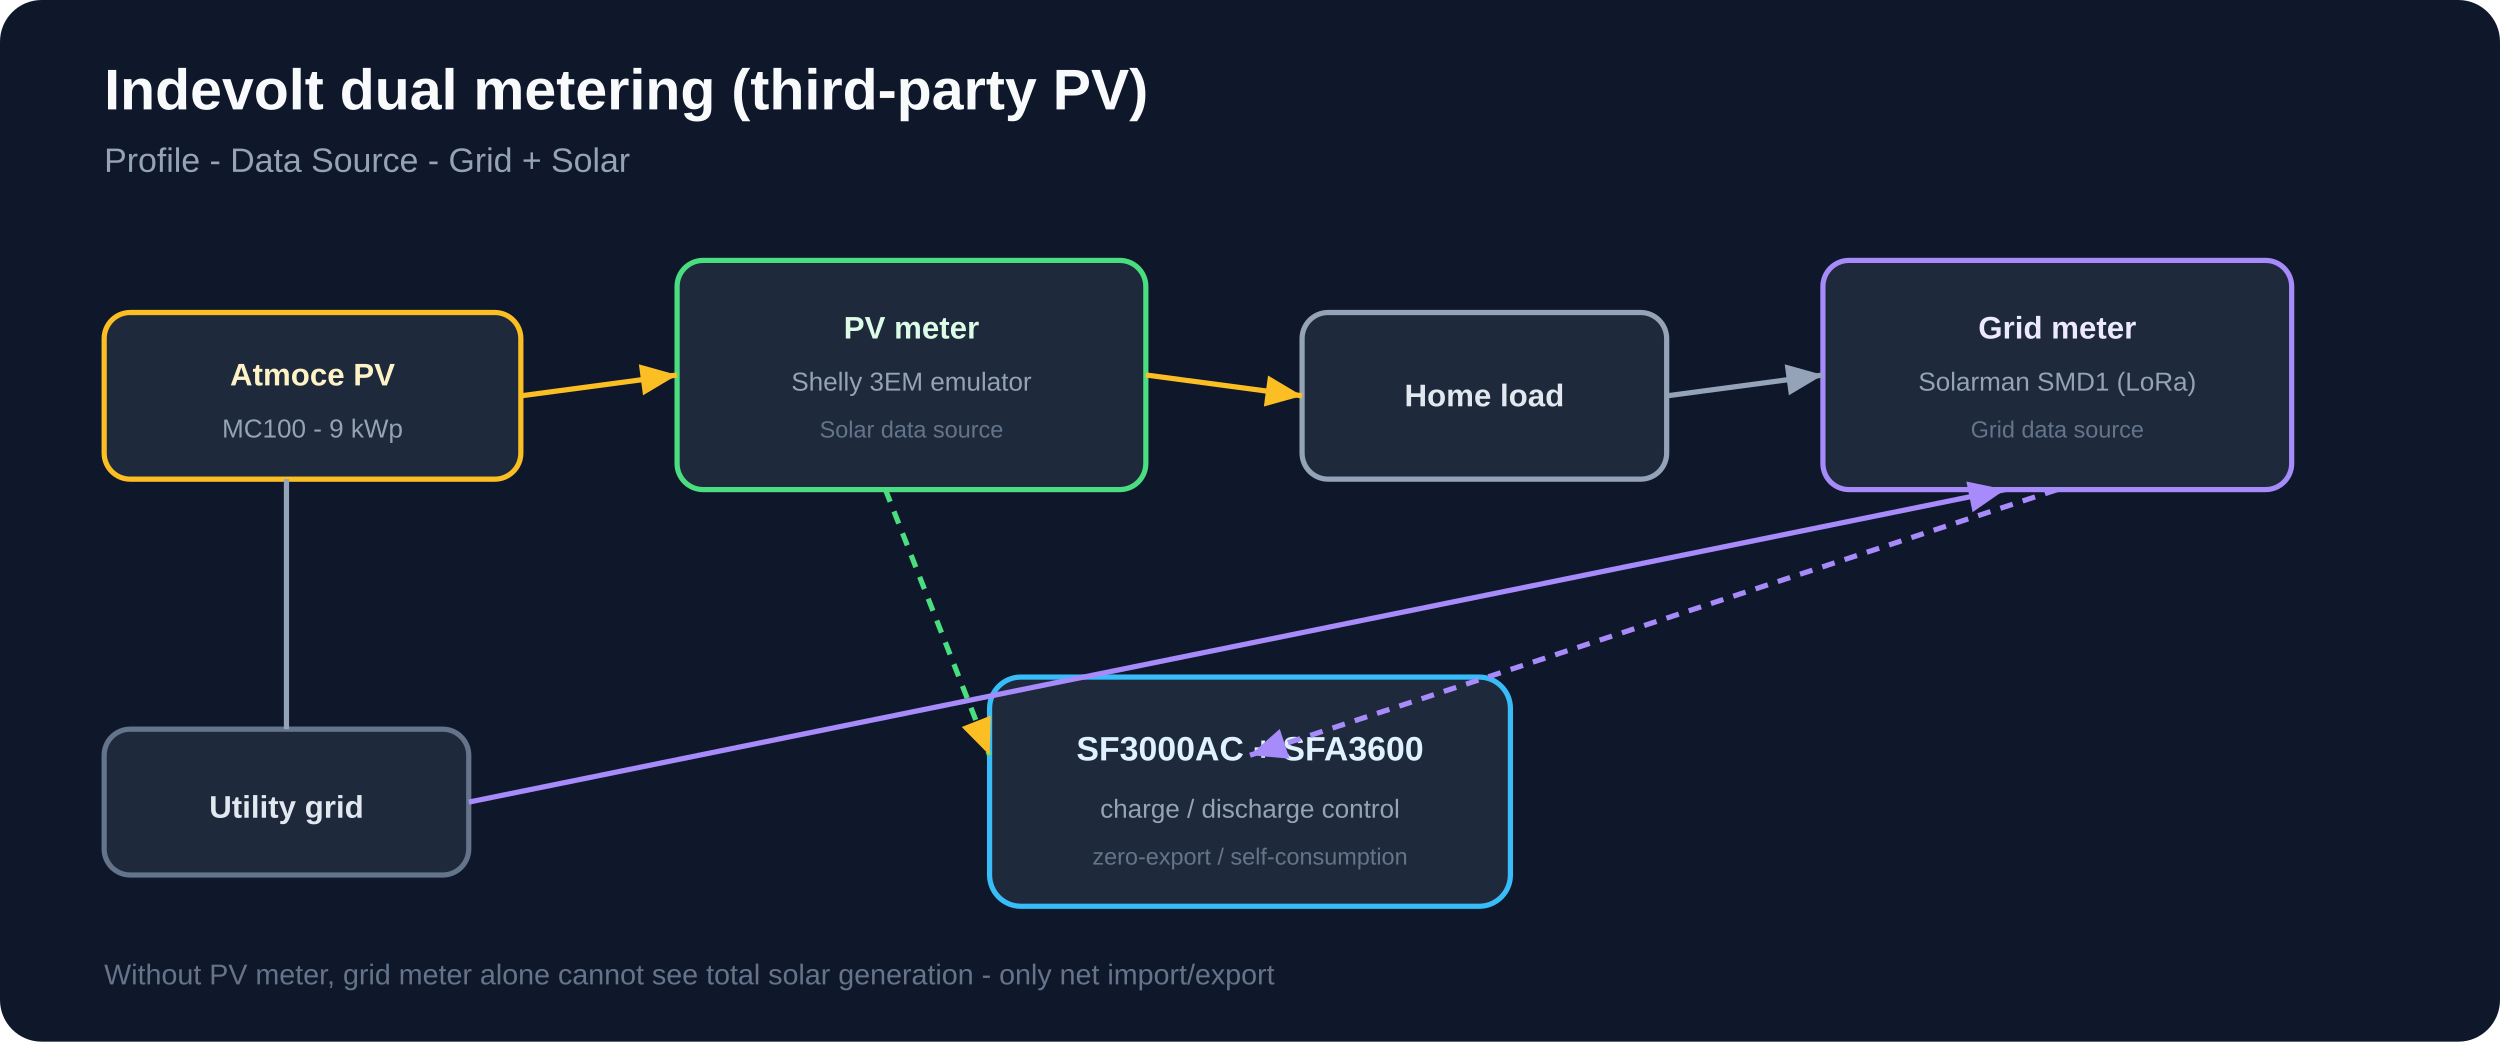
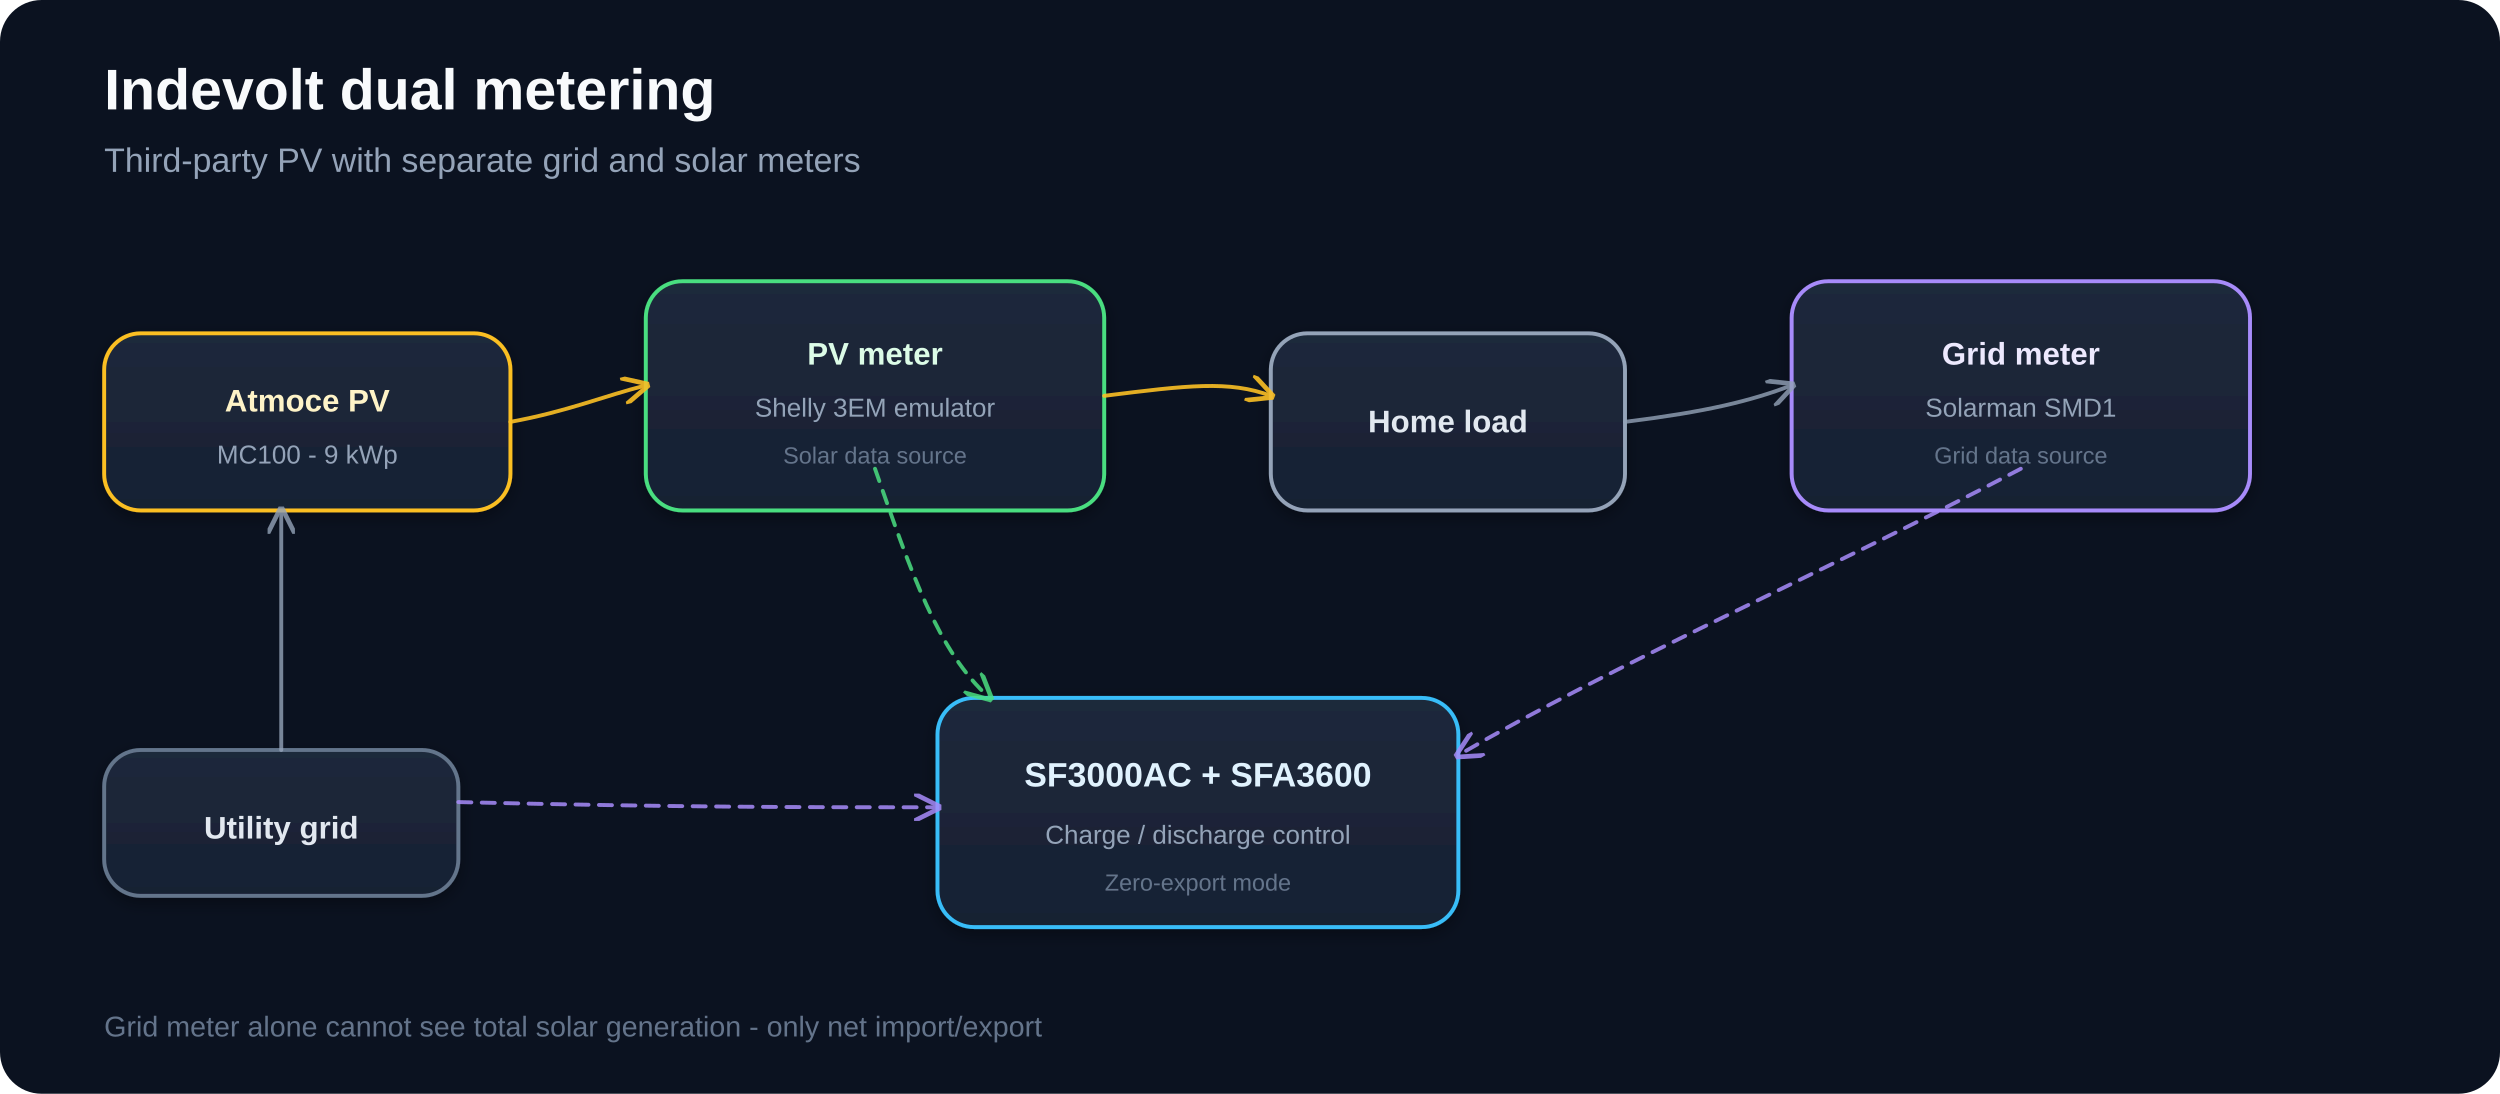
- <svg xmlns="http://www.w3.org/2000/svg" width="960" height="400" viewBox="0 0 960 400">
+ <svg xmlns="http://www.w3.org/2000/svg" width="960" height="420" viewBox="0 0 960 420">
  <defs>
-     <marker id="a" markerWidth="8" markerHeight="8" refX="7" refY="3" orient="auto">
-       <path d="M0,0 L7,3 L0,6 Z" fill="#94a3b8" />
+     <linearGradient id="card" x1="0" y1="0" x2="0" y2="1">
+       <stop offset="0%" stop-color="#1e293b" />
+       <stop offset="100%" stop-color="#172033" />
+     </linearGradient>
+     <filter id="shadow" x="-20%" y="-20%" width="140%" height="140%">
+       <feDropShadow dx="0" dy="2" stdDeviation="3" flood-color="#000" flood-opacity="0.35" />
+     </filter>
+     <marker id="m-amber" markerWidth="7" markerHeight="7" refX="6" refY="3.5" orient="auto">
+       <path d="M0,0 L7,3.5 L0,7" fill="none" stroke="#fbbf24" stroke-width="1.2" stroke-linecap="round" stroke-linejoin="round" />
    </marker>
-     <marker id="solar" markerWidth="8" markerHeight="8" refX="7" refY="3" orient="auto">
-       <path d="M0,0 L7,3 L0,6 Z" fill="#fbbf24" />
+     <marker id="m-slate" markerWidth="7" markerHeight="7" refX="6" refY="3.5" orient="auto">
+       <path d="M0,0 L7,3.5 L0,7" fill="none" stroke="#94a3b8" stroke-width="1.2" stroke-linecap="round" stroke-linejoin="round" />
    </marker>
-     <marker id="grid" markerWidth="8" markerHeight="8" refX="7" refY="3" orient="auto">
-       <path d="M0,0 L7,3 L0,6 Z" fill="#a78bfa" />
+     <marker id="m-green" markerWidth="7" markerHeight="7" refX="6" refY="3.5" orient="auto">
+       <path d="M0,0 L7,3.5 L0,7" fill="none" stroke="#4ade80" stroke-width="1.2" stroke-linecap="round" stroke-linejoin="round" />
+     </marker>
+     <marker id="m-violet" markerWidth="7" markerHeight="7" refX="6" refY="3.5" orient="auto">
+       <path d="M0,0 L7,3.5 L0,7" fill="none" stroke="#a78bfa" stroke-width="1.2" stroke-linecap="round" stroke-linejoin="round" />
    </marker>
  </defs>
-   <rect width="960" height="400" rx="16" fill="#0f172a" />
-   <text x="40" y="42" fill="#f8fafc" font-family="Arial,sans-serif" font-size="22" font-weight="700">Indevolt dual metering (third-party PV)</text>
-   <text x="40" y="66" fill="#94a3b8" font-family="Arial,sans-serif" font-size="13">Profile - Data Source - Grid + Solar</text>
-   <g transform="translate(40,120)">
-     <rect width="160" height="64" rx="10" fill="#1e293b" stroke="#fbbf24" stroke-width="2" />
-     <text x="80" y="28" text-anchor="middle" fill="#fef3c7" font-family="Arial,sans-serif" font-size="12" font-weight="600">Atmoce PV</text>
-     <text x="80" y="48" text-anchor="middle" fill="#94a3b8" font-family="Arial,sans-serif" font-size="10">MC100 - 9 kWp</text>
+   <rect width="960" height="420" rx="16" fill="#0b1220" />
+   <text x="40" y="42" fill="#f8fafc" font-family="Arial,sans-serif" font-size="22" font-weight="700">Indevolt dual metering</text>
+   <text x="40" y="66" fill="#94a3b8" font-family="Arial,sans-serif" font-size="13">Third-party PV with separate grid and solar meters</text>
+   <g filter="url(#shadow)" transform="translate(40,128)">
+     <rect width="156" height="68" rx="14" fill="url(#card)" stroke="#fbbf24" stroke-width="1.5" />
+     <text x="78" y="30" text-anchor="middle" fill="#fef3c7" font-family="Arial,sans-serif" font-size="12" font-weight="600">Atmoce PV</text>
+     <text x="78" y="50" text-anchor="middle" fill="#94a3b8" font-family="Arial,sans-serif" font-size="10">MC100 - 9 kWp</text>
  </g>
-   <g transform="translate(260,100)">
-     <rect width="180" height="88" rx="10" fill="#1e293b" stroke="#4ade80" stroke-width="2" />
-     <text x="90" y="30" text-anchor="middle" fill="#dcfce7" font-family="Arial,sans-serif" font-size="12" font-weight="600">PV meter</text>
-     <text x="90" y="50" text-anchor="middle" fill="#94a3b8" font-family="Arial,sans-serif" font-size="10">Shelly 3EM emulator</text>
-     <text x="90" y="68" text-anchor="middle" fill="#64748b" font-family="Arial,sans-serif" font-size="9">Solar data source</text>
+   <g filter="url(#shadow)" transform="translate(248,108)">
+     <rect width="176" height="88" rx="14" fill="url(#card)" stroke="#4ade80" stroke-width="1.5" />
+     <text x="88" y="32" text-anchor="middle" fill="#dcfce7" font-family="Arial,sans-serif" font-size="12" font-weight="600">PV meter</text>
+     <text x="88" y="52" text-anchor="middle" fill="#94a3b8" font-family="Arial,sans-serif" font-size="10">Shelly 3EM emulator</text>
+     <text x="88" y="70" text-anchor="middle" fill="#64748b" font-family="Arial,sans-serif" font-size="9">Solar data source</text>
  </g>
-   <g transform="translate(500,120)">
-     <rect width="140" height="64" rx="10" fill="#1e293b" stroke="#94a3b8" stroke-width="2" />
-     <text x="70" y="36" text-anchor="middle" fill="#e2e8f0" font-family="Arial,sans-serif" font-size="12" font-weight="600">Home load</text>
+   <g filter="url(#shadow)" transform="translate(488,128)">
+     <rect width="136" height="68" rx="14" fill="url(#card)" stroke="#94a3b8" stroke-width="1.5" />
+     <text x="68" y="38" text-anchor="middle" fill="#e2e8f0" font-family="Arial,sans-serif" font-size="12" font-weight="600">Home load</text>
  </g>
-   <g transform="translate(700,100)">
-     <rect width="180" height="88" rx="10" fill="#1e293b" stroke="#a78bfa" stroke-width="2" />
-     <text x="90" y="30" text-anchor="middle" fill="#ede9fe" font-family="Arial,sans-serif" font-size="12" font-weight="600">Grid meter</text>
-     <text x="90" y="50" text-anchor="middle" fill="#94a3b8" font-family="Arial,sans-serif" font-size="10">Solarman SMD1 (LoRa)</text>
-     <text x="90" y="68" text-anchor="middle" fill="#64748b" font-family="Arial,sans-serif" font-size="9">Grid data source</text>
+   <g filter="url(#shadow)" transform="translate(688,108)">
+     <rect width="176" height="88" rx="14" fill="url(#card)" stroke="#a78bfa" stroke-width="1.5" />
+     <text x="88" y="32" text-anchor="middle" fill="#ede9fe" font-family="Arial,sans-serif" font-size="12" font-weight="600">Grid meter</text>
+     <text x="88" y="52" text-anchor="middle" fill="#94a3b8" font-family="Arial,sans-serif" font-size="10">Solarman SMD1</text>
+     <text x="88" y="70" text-anchor="middle" fill="#64748b" font-family="Arial,sans-serif" font-size="9">Grid data source</text>
  </g>
-   <g transform="translate(380,260)">
-     <rect width="200" height="88" rx="12" fill="#1e293b" stroke="#38bdf8" stroke-width="2" />
-     <text x="100" y="32" text-anchor="middle" fill="#e0f2fe" font-family="Arial,sans-serif" font-size="13" font-weight="600">SF3000AC + SFA3600</text>
-     <text x="100" y="54" text-anchor="middle" fill="#94a3b8" font-family="Arial,sans-serif" font-size="10">charge / discharge control</text>
-     <text x="100" y="72" text-anchor="middle" fill="#64748b" font-family="Arial,sans-serif" font-size="9">zero-export / self-consumption</text>
+   <g filter="url(#shadow)" transform="translate(360,268)">
+     <rect width="200" height="88" rx="14" fill="url(#card)" stroke="#38bdf8" stroke-width="1.5" />
+     <text x="100" y="34" text-anchor="middle" fill="#e0f2fe" font-family="Arial,sans-serif" font-size="13" font-weight="600">SF3000AC + SFA3600</text>
+     <text x="100" y="56" text-anchor="middle" fill="#94a3b8" font-family="Arial,sans-serif" font-size="10">Charge / discharge control</text>
+     <text x="100" y="74" text-anchor="middle" fill="#64748b" font-family="Arial,sans-serif" font-size="9">Zero-export mode</text>
  </g>
-   <g transform="translate(40,280)">
-     <rect width="140" height="56" rx="10" fill="#1e293b" stroke="#64748b" stroke-width="2" />
-     <text x="70" y="34" text-anchor="middle" fill="#e2e8f0" font-family="Arial,sans-serif" font-size="12" font-weight="600">Utility grid</text>
+   <g filter="url(#shadow)" transform="translate(40,288)">
+     <rect width="136" height="56" rx="14" fill="url(#card)" stroke="#64748b" stroke-width="1.5" />
+     <text x="68" y="34" text-anchor="middle" fill="#e2e8f0" font-family="Arial,sans-serif" font-size="12" font-weight="600">Utility grid</text>
  </g>
-   <line x1="200" y1="152" x2="260" y2="144" stroke="#fbbf24" stroke-width="2" marker-end="url(#solar)" />
-   <line x1="440" y1="144" x2="500" y2="152" stroke="#fbbf24" stroke-width="2" marker-end="url(#solar)" />
-   <line x1="640" y1="152" x2="700" y2="144" stroke="#94a3b8" stroke-width="2" marker-end="url(#a)" />
-   <line x1="180" y1="308" x2="770" y2="188" stroke="#a78bfa" stroke-width="2" marker-end="url(#grid)" />
-   <line x1="110" y1="280" x2="110" y2="184" stroke="#94a3b8" stroke-width="2" />
-   <line x1="340" y1="188" x2="380" y2="290" stroke="#4ade80" stroke-width="2" stroke-dasharray="5,4" marker-end="url(#solar)" />
-   <line x1="790" y1="188" x2="480" y2="290" stroke="#a78bfa" stroke-width="2" stroke-dasharray="5,4" marker-end="url(#grid)" />
-   <text x="40" y="378" fill="#64748b" font-family="Arial,sans-serif" font-size="11">Without PV meter, grid meter alone cannot see total solar generation - only net import/export</text>
+   <path d="M 196 162 C 218 158, 232 152, 248 148" fill="none" stroke="#fbbf24" stroke-width="1.5" stroke-linecap="round" marker-end="url(#m-amber)" opacity="0.9" />
+   <path d="M 424 152 C 456 148, 472 146, 488 152" fill="none" stroke="#fbbf24" stroke-width="1.5" stroke-linecap="round" marker-end="url(#m-amber)" opacity="0.9" />
+   <path d="M 624 162 C 656 158, 672 154, 688 148" fill="none" stroke="#94a3b8" stroke-width="1.5" stroke-linecap="round" marker-end="url(#m-slate)" opacity="0.8" />
+   <path d="M 108 288 C 108 250, 108 220, 108 196" fill="none" stroke="#94a3b8" stroke-width="1.5" stroke-linecap="round" marker-end="url(#m-slate)" opacity="0.8" />
+   <path d="M 176 308 C 260 310, 310 310, 360 310" fill="none" stroke="#a78bfa" stroke-width="1.5" stroke-linecap="round" stroke-dasharray="5 4" marker-end="url(#m-violet)" opacity="0.85" />
+   <path d="M 336 180 C 350 220, 360 250, 380 268" fill="none" stroke="#4ade80" stroke-width="1.5" stroke-linecap="round" stroke-dasharray="5 4" marker-end="url(#m-green)" opacity="0.85" />
+   <path d="M 776 180 C 700 220, 620 255, 560 290" fill="none" stroke="#a78bfa" stroke-width="1.5" stroke-linecap="round" stroke-dasharray="5 4" marker-end="url(#m-violet)" opacity="0.85" />
+   <text x="40" y="398" fill="#64748b" font-family="Arial,sans-serif" font-size="11">Grid meter alone cannot see total solar generation - only net import/export</text>
</svg>
